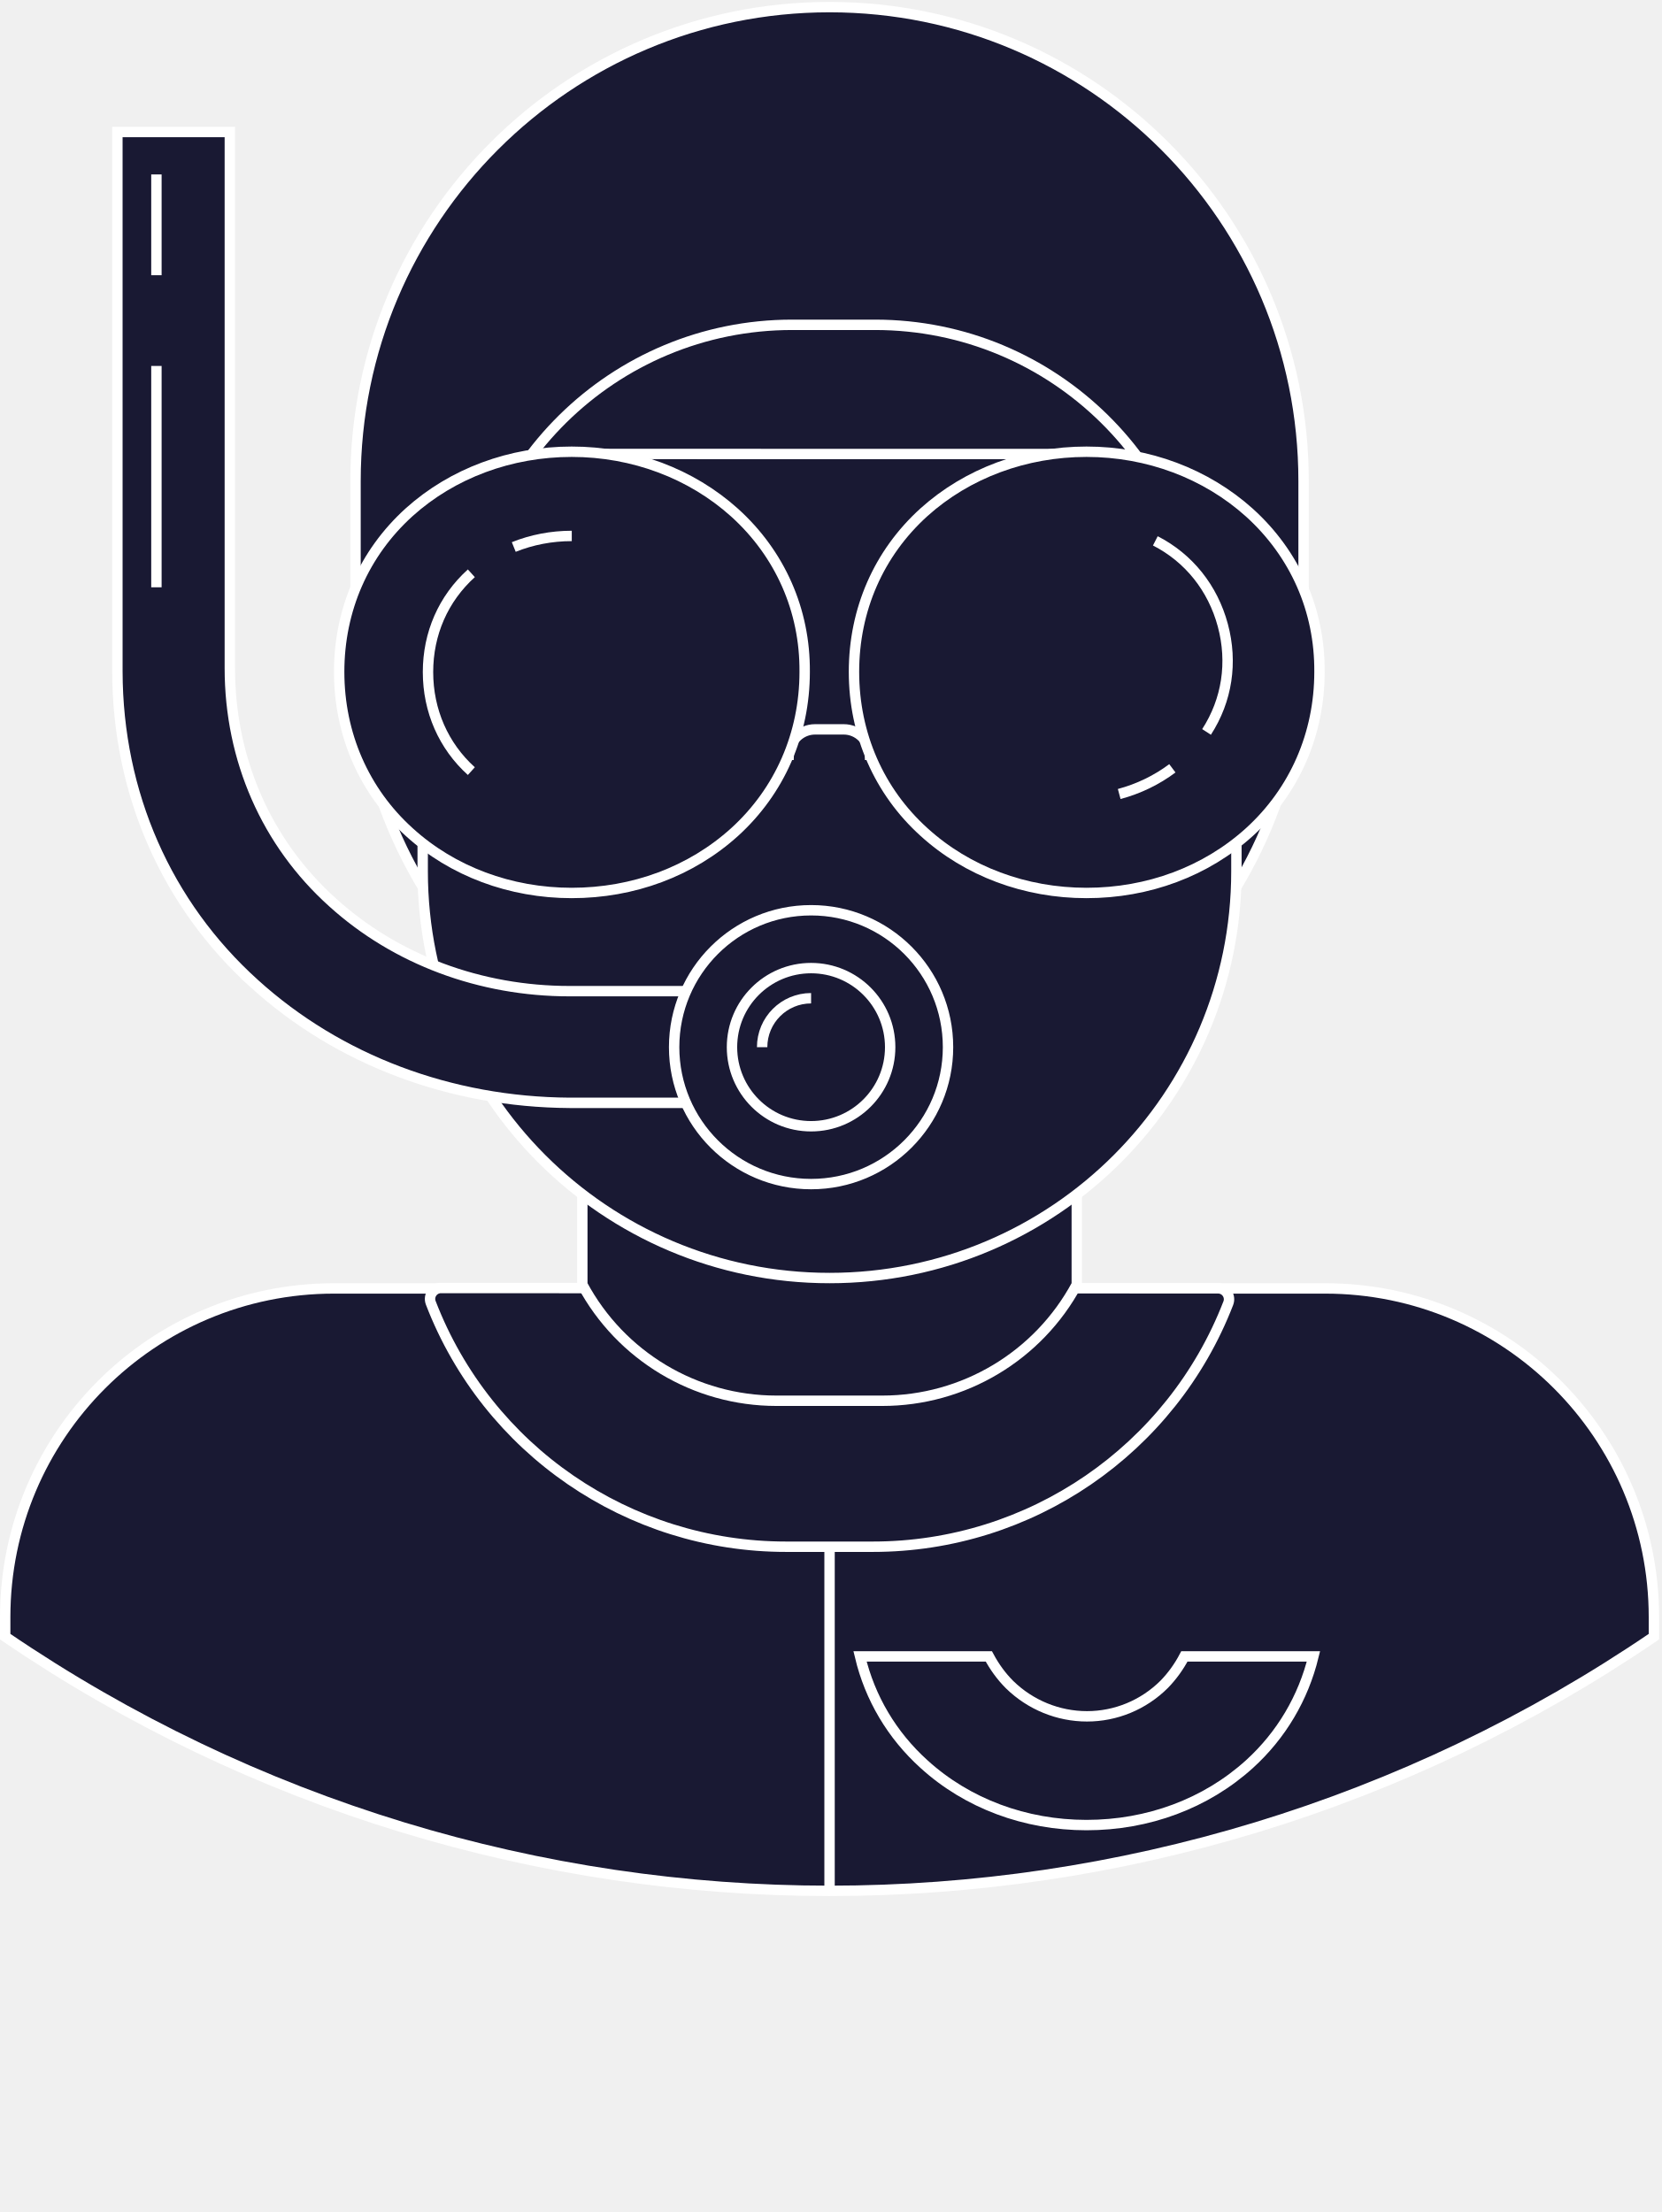
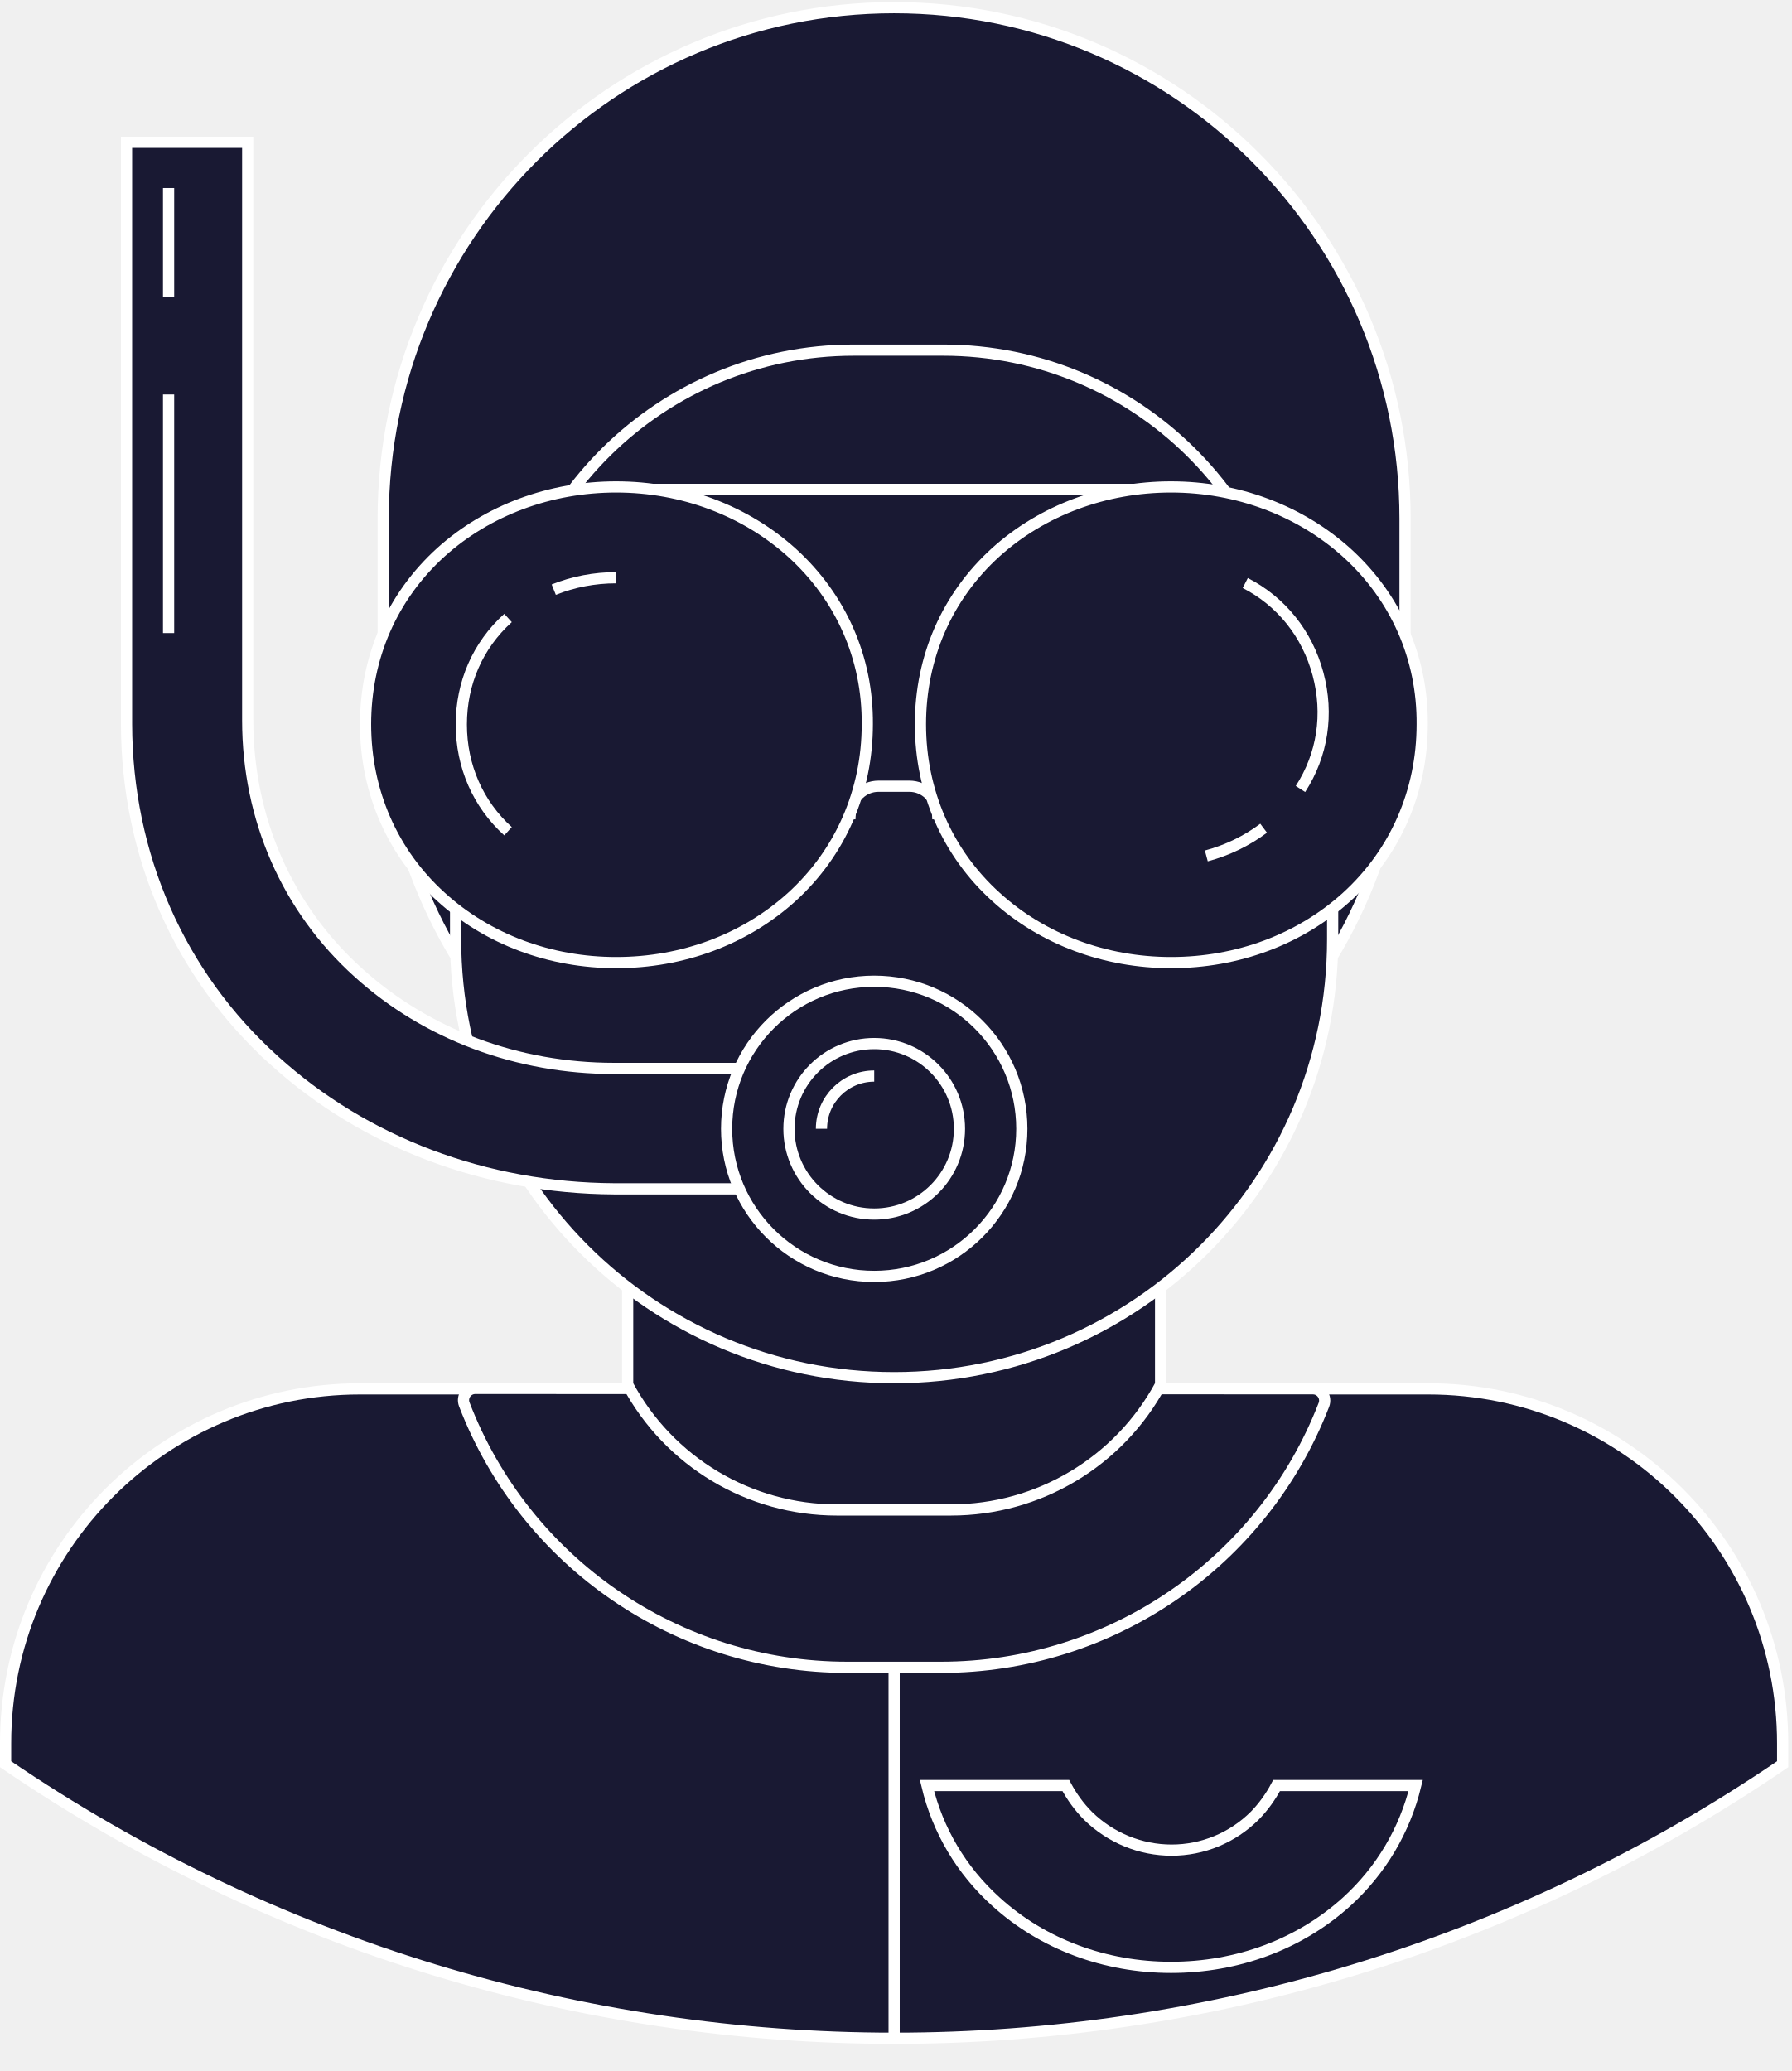
- <svg xmlns="http://www.w3.org/2000/svg" fill="none" height="426" viewBox="0 0 320 426" width="320">
+ <svg xmlns="http://www.w3.org/2000/svg" fill="none" height="370" viewBox="0 0 320 370" width="320">
  <g stroke="#fff" stroke-width="2">
    <g fill="#191933">
      <path d="m318.454 315.197c-95.749 65.274-221.705 65.274-317.454 0v-3.753c0-34.966 28.346-63.311 63.311-63.311h190.832c34.966 0 63.311 28.346 63.311 63.312z" />
      <path d="m82.944 250.911c-.53-1.378.487-2.859 1.964-2.858l149.628.062c1.479.001 2.497 1.486 1.964 2.866-10.929 28.263-38.112 46.897-68.415 46.897h-16.748c-30.319 0-57.506-18.671-68.393-46.967z" />
      <path d="m149.502 269.767c-15.64 0-30.002-8.61-37.378-22.386v-20.203h95.206l-.001 20.202c-7.405 13.78-21.788 22.387-37.445 22.387z" />
      <path d="m68.455 108.286v-15.643c0-50.408 40.864-91.272 91.272-91.272 50.408 0 91.272 40.864 91.272 91.272v15.643 15.643c0 50.409-40.864 91.272-91.272 91.272s-91.272-40.863-91.272-91.272z" />
      <path d="m81.388 154.342 0-46.278h156.678l-.001 46.278v13.45c0 43.266-35.073 78.34-78.339 78.34-43.265 0-78.339-35.074-78.339-78.34z" />
      <path d="m89.622 124.467c.534-34.285 28.493-61.913 62.905-61.913h15.946c34.412 0 62.371 27.628 62.905 61.913z" />
      <path d="m207.511 87.433-32.587 57.945h-7.416c-.074-2.734-2.312-4.912-5.047-4.912h-5.528c-2.74 0-4.986 2.174-5.076 4.912h-6.39l-33.522-57.946z" />
      <path d="m49.005 189.469-.002-.002c-16.904-15.246-26.352-36.618-26.398-60.132l-.001-103.917h21.649l0 103.266c0 17.58 7.064 33.665 19.781 45.102 12.183 11.044 28.472 17.097 45.637 17.097h64.449v21.509h-64.443c-.001 0-.002 0-.003 0-22.904-.139-44.446-8.219-60.671-22.923z" />
    </g>
    <path d="m30.117 33.594v19.41m0 60.1v-42.626" />
    <circle cx="156.17" cy="201.67" fill="#191933" r="26.368" />
    <circle cx="156.17" cy="201.671" fill="#191933" r="15.229" />
    <path d="m146.747 201.669c0-5.204 4.219-9.423 9.423-9.423" />
    <path d="m159.727 298.34v65.602" stroke-linecap="round" stroke-linejoin="round" />
    <path d="m141.441 98.724c-8.331-7.493-19.5-11.727-31.367-11.727-11.774 0-22.943 4.142-31.273 11.634-8.749 7.911-13.496 18.801-13.496 30.761 0 12.053 4.84 23.036 13.496 30.855 8.33 7.585 19.499 11.727 31.273 11.727 11.867 0 22.99-4.142 31.367-11.727 8.702-7.912 13.496-18.895 13.496-30.855.093-11.867-4.747-22.757-13.496-30.668z" fill="#191933" />
    <path d="m110.092 103.213c-3.901 0-7.695.735-11.169 2.131m-8.168 5.063c-5.41 4.892-8.345 11.625-8.345 19.021 0 7.453 2.993 14.244 8.345 19.078" />
    <path d="m240.566 98.724c-8.33-7.493-19.499-11.727-31.366-11.727-11.774 0-22.943 4.142-31.274 11.634-8.749 7.911-13.496 18.801-13.496 30.761 0 12.053 4.84 23.036 13.496 30.855 8.331 7.585 19.5 11.727 31.274 11.727 11.867 0 22.99-4.142 31.366-11.727 8.703-7.912 13.496-18.895 13.496-30.855.093-11.867-4.747-22.757-13.496-30.668z" fill="#191933" />
    <path d="m228.047 319c-1.024 1.955-2.327 3.77-3.862 5.352-4.003 4.002-9.354 6.189-14.892 6.189s-10.89-2.187-14.893-6.096c-1.628-1.629-2.931-3.444-4.002-5.445h-24.804c1.908 8.005 6.143 15.171 12.332 20.756 8.33 7.586 19.499 11.727 31.273 11.727 11.868 0 22.99-4.141 31.367-11.727 6.143-5.585 10.378-12.751 12.333-20.756z" fill="#191933" />
    <path d="m215.498 152.915c3.769-1.01 7.243-2.702 10.237-4.949m6.58-7.005c3.959-6.125 5.052-13.389 3.138-20.533-1.929-7.199-6.578-12.984-12.999-16.268" />
  </g>
</svg>
